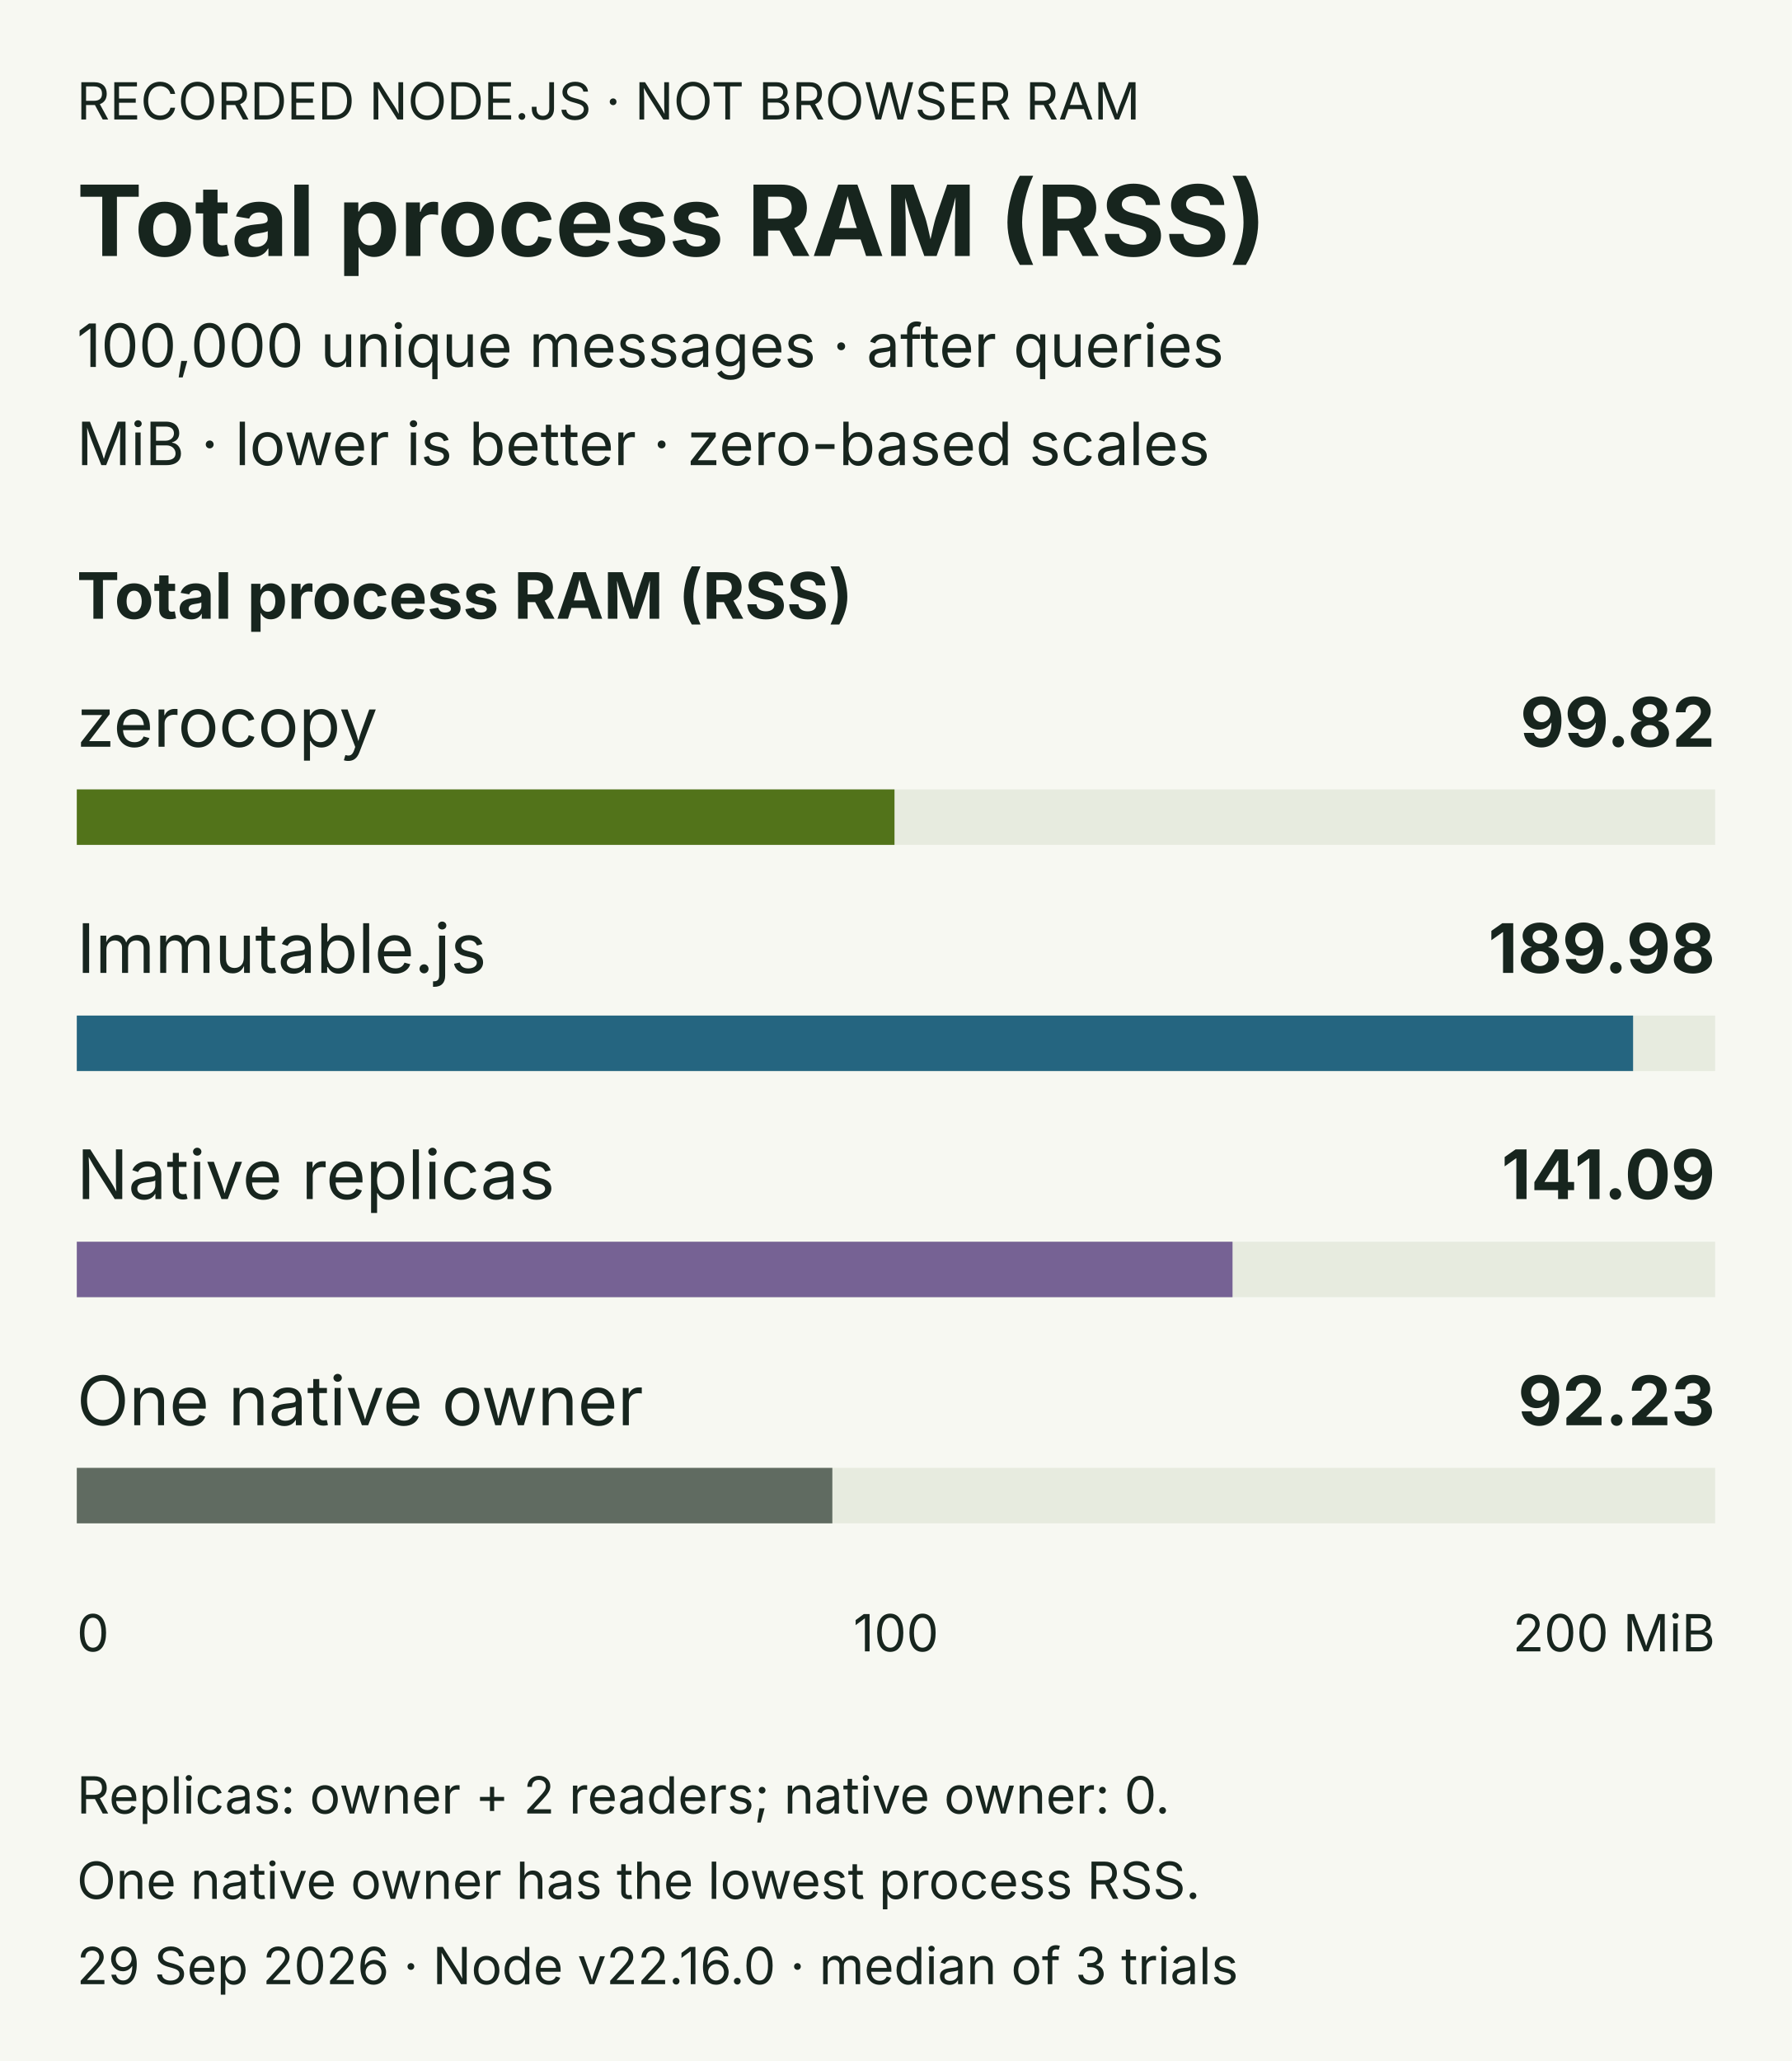
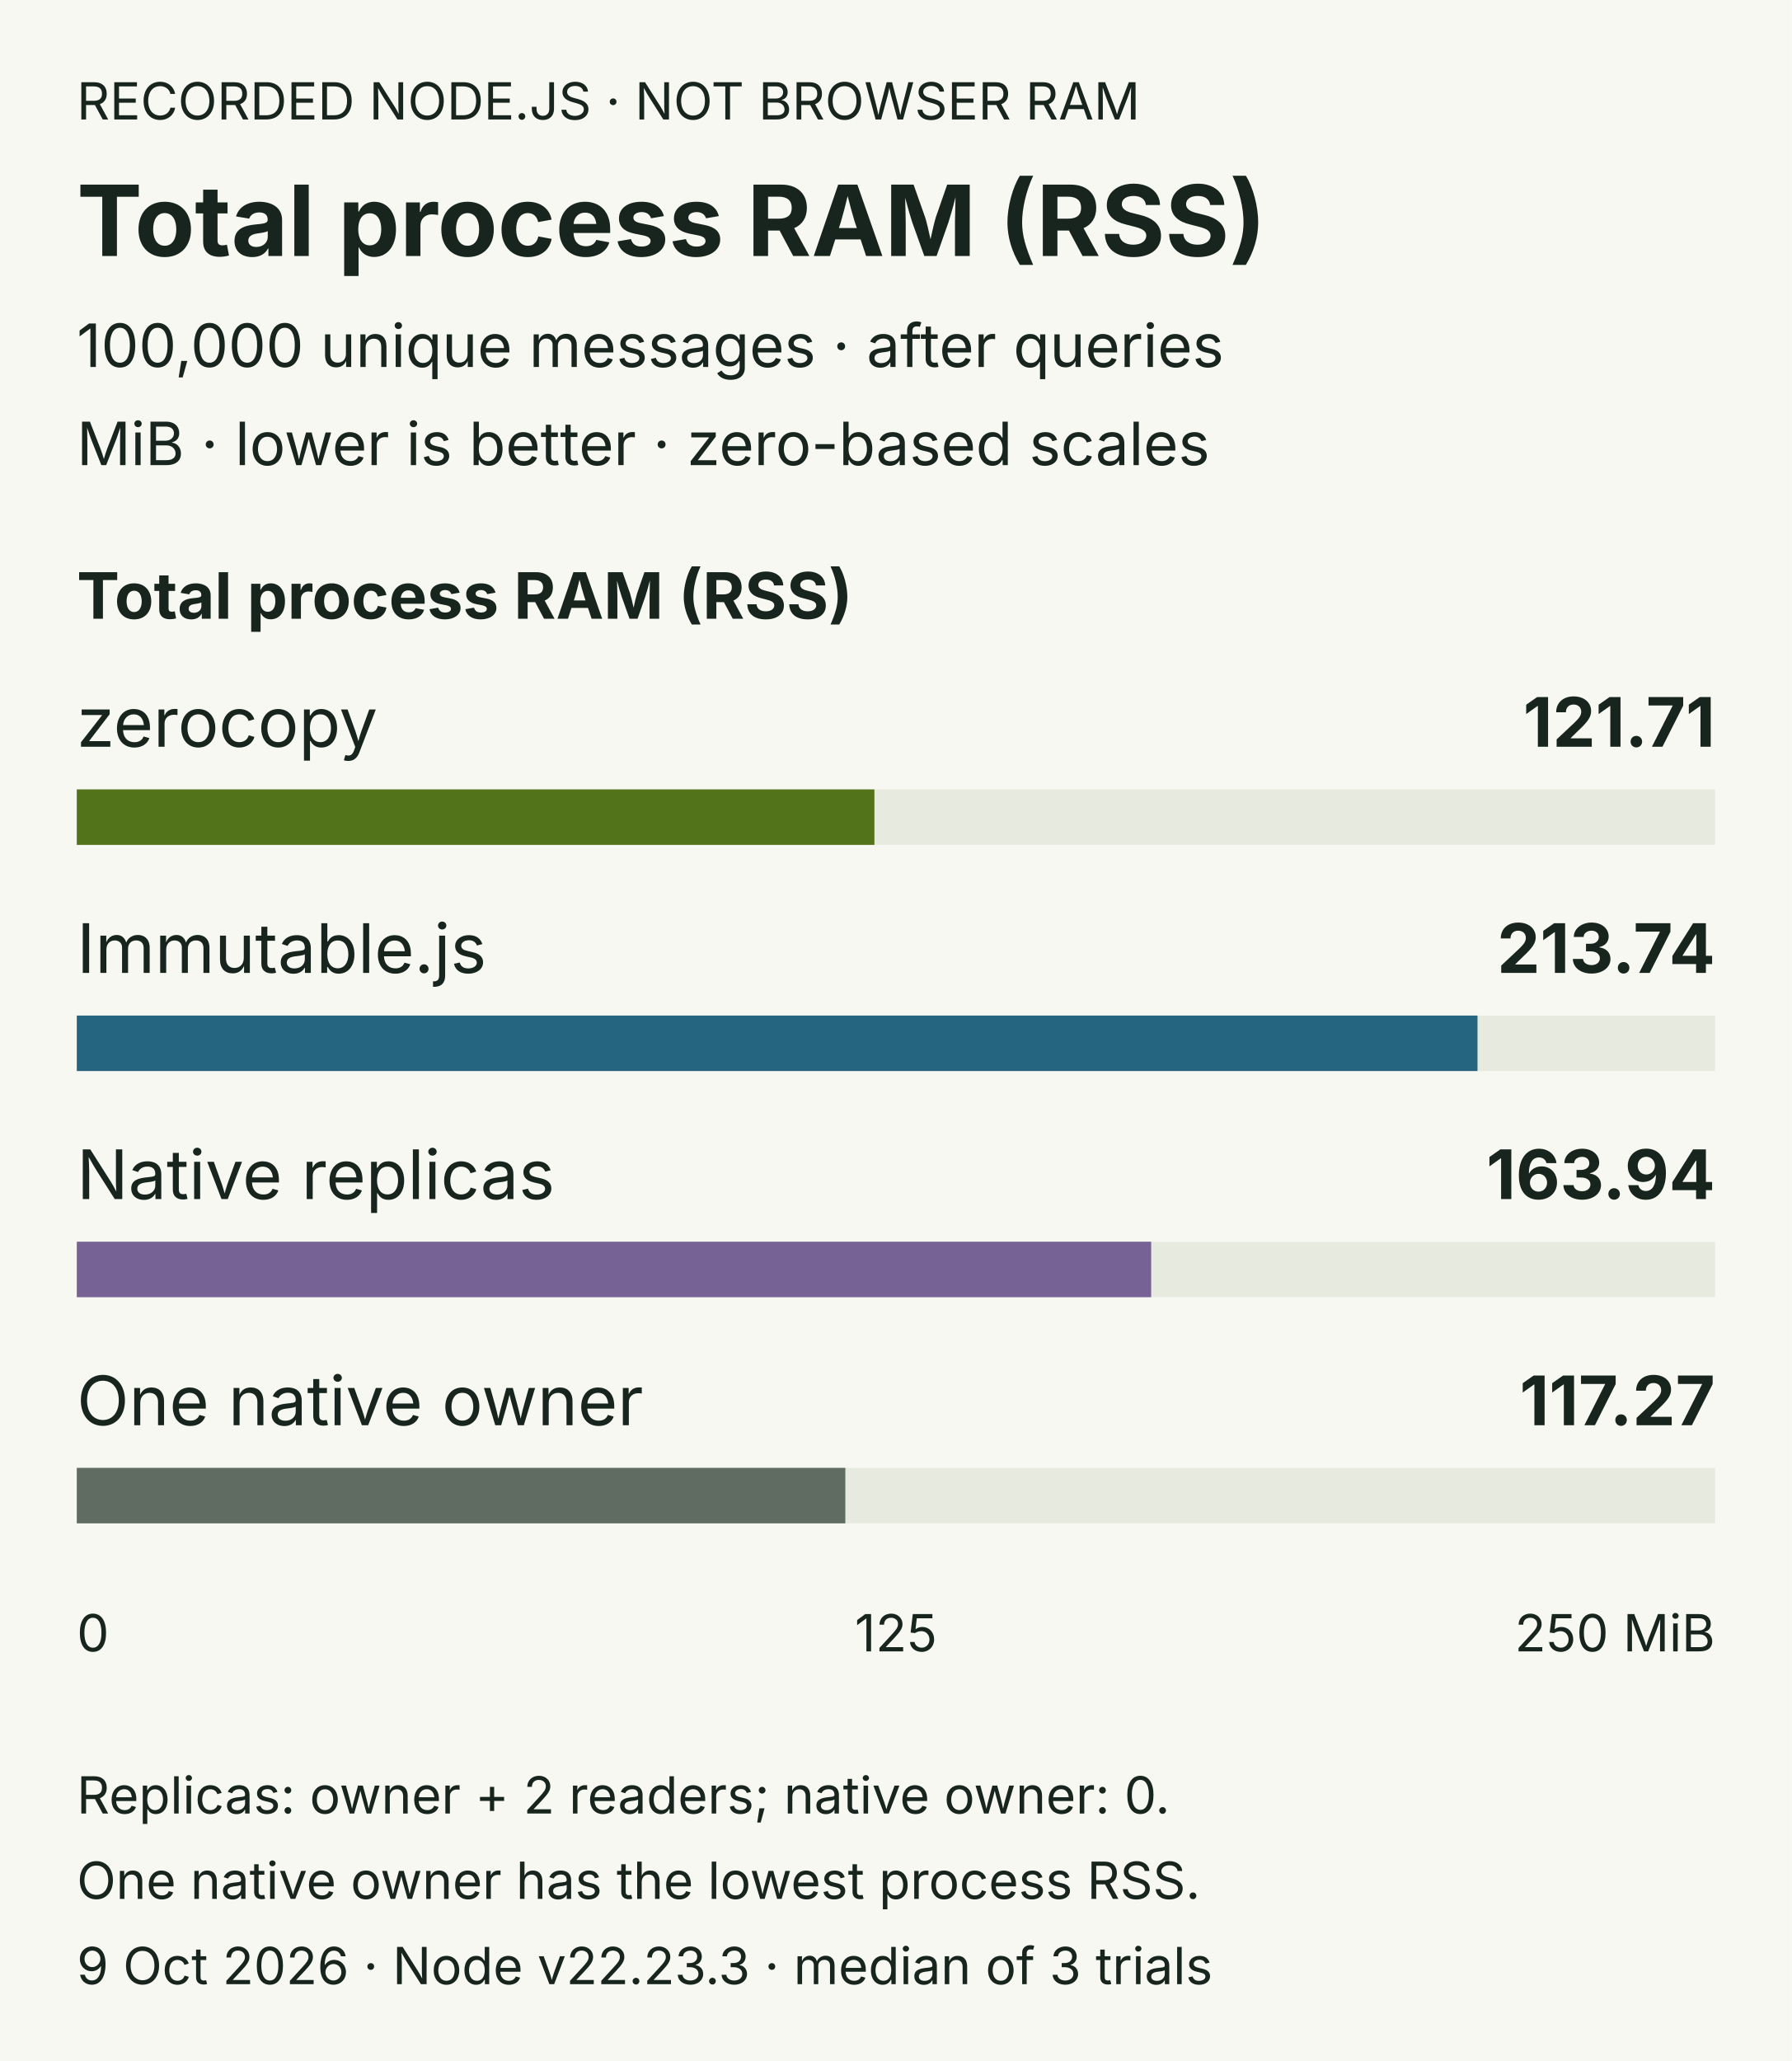
<svg xmlns="http://www.w3.org/2000/svg" width="420" height="483" viewBox="0 0 420 483" role="img" aria-labelledby="title desc">
  <rect width="420" height="483" fill="#f7f8f2" />
  <g font-family="system-ui,-apple-system,Segoe UI,sans-serif" fill="#17251e">
    <text x="18" y="28" font-size="12">RECORDED NODE.JS · NOT BROWSER RAM</text>
    <text x="18" y="60" font-size="23" font-weight="650">Total process RAM (RSS)</text>
    <text x="18" y="86" font-size="14">100,000 unique messages · after queries</text>
    <text x="18" y="109" font-size="14">MiB · lower is better · zero-based scales</text>
    <text x="18" y="145" font-size="15" font-weight="650">Total process RAM (RSS)</text>
    <text x="18" y="175" font-size="16">zerocopy</text>
-     <text x="402" y="175" text-anchor="end" font-size="16" font-weight="650">99.82</text>
+     <text x="402" y="175" text-anchor="end" font-size="16" font-weight="650">121.71</text>
    <rect x="18" y="185" width="384" height="13" fill="#e7ebdf" />
-     <rect x="18" y="185" width="191.655" height="13" fill="#52731a" />
+     <rect x="18" y="185" width="186.948" height="13" fill="#52731a" />
    <text x="18" y="228" font-size="16">Immutable.js</text>
-     <text x="402" y="228" text-anchor="end" font-size="16" font-weight="650">189.98</text>
+     <text x="402" y="228" text-anchor="end" font-size="16" font-weight="650">213.74</text>
    <rect x="18" y="238" width="384" height="13" fill="#e7ebdf" />
-     <rect x="18" y="238" width="364.77" height="13" fill="#256580" />
+     <rect x="18" y="238" width="328.302" height="13" fill="#256580" />
    <text x="18" y="281" font-size="16">Native replicas</text>
-     <text x="402" y="281" text-anchor="end" font-size="16" font-weight="650">141.09</text>
+     <text x="402" y="281" text-anchor="end" font-size="16" font-weight="650">163.94</text>
    <rect x="18" y="291" width="384" height="13" fill="#e7ebdf" />
-     <rect x="18" y="291" width="270.885" height="13" fill="#766294" />
+     <rect x="18" y="291" width="251.814" height="13" fill="#766294" />
    <text x="18" y="334" font-size="16">One native owner</text>
-     <text x="402" y="334" text-anchor="end" font-size="16" font-weight="650">92.23</text>
+     <text x="402" y="334" text-anchor="end" font-size="16" font-weight="650">117.27</text>
    <rect x="18" y="344" width="384" height="13" fill="#e7ebdf" />
-     <rect x="18" y="344" width="177.09" height="13" fill="#606b61" />
+     <rect x="18" y="344" width="180.132" height="13" fill="#606b61" />
    <text x="18" y="387" font-size="12">0</text>
-     <text x="210" y="387" text-anchor="middle" font-size="12">100</text>
-     <text x="402" y="387" text-anchor="end" font-size="12">200 MiB</text>
+     <text x="210" y="387" text-anchor="middle" font-size="12">125</text>
+     <text x="402" y="387" text-anchor="end" font-size="12">250 MiB</text>
    <text x="18" y="425" font-size="12">Replicas: owner + 2 readers; native owner: 0.</text>
    <text x="18" y="445" font-size="12">One native owner has the lowest process RSS.</text>
-     <text x="18" y="465" font-size="12">29 Sep 2026 · Node v22.16.0 · median of 3 trials</text>
+     <text x="18" y="465" font-size="12">9 Oct 2026 · Node v22.23.3 · median of 3 trials</text>
  </g>
</svg>
